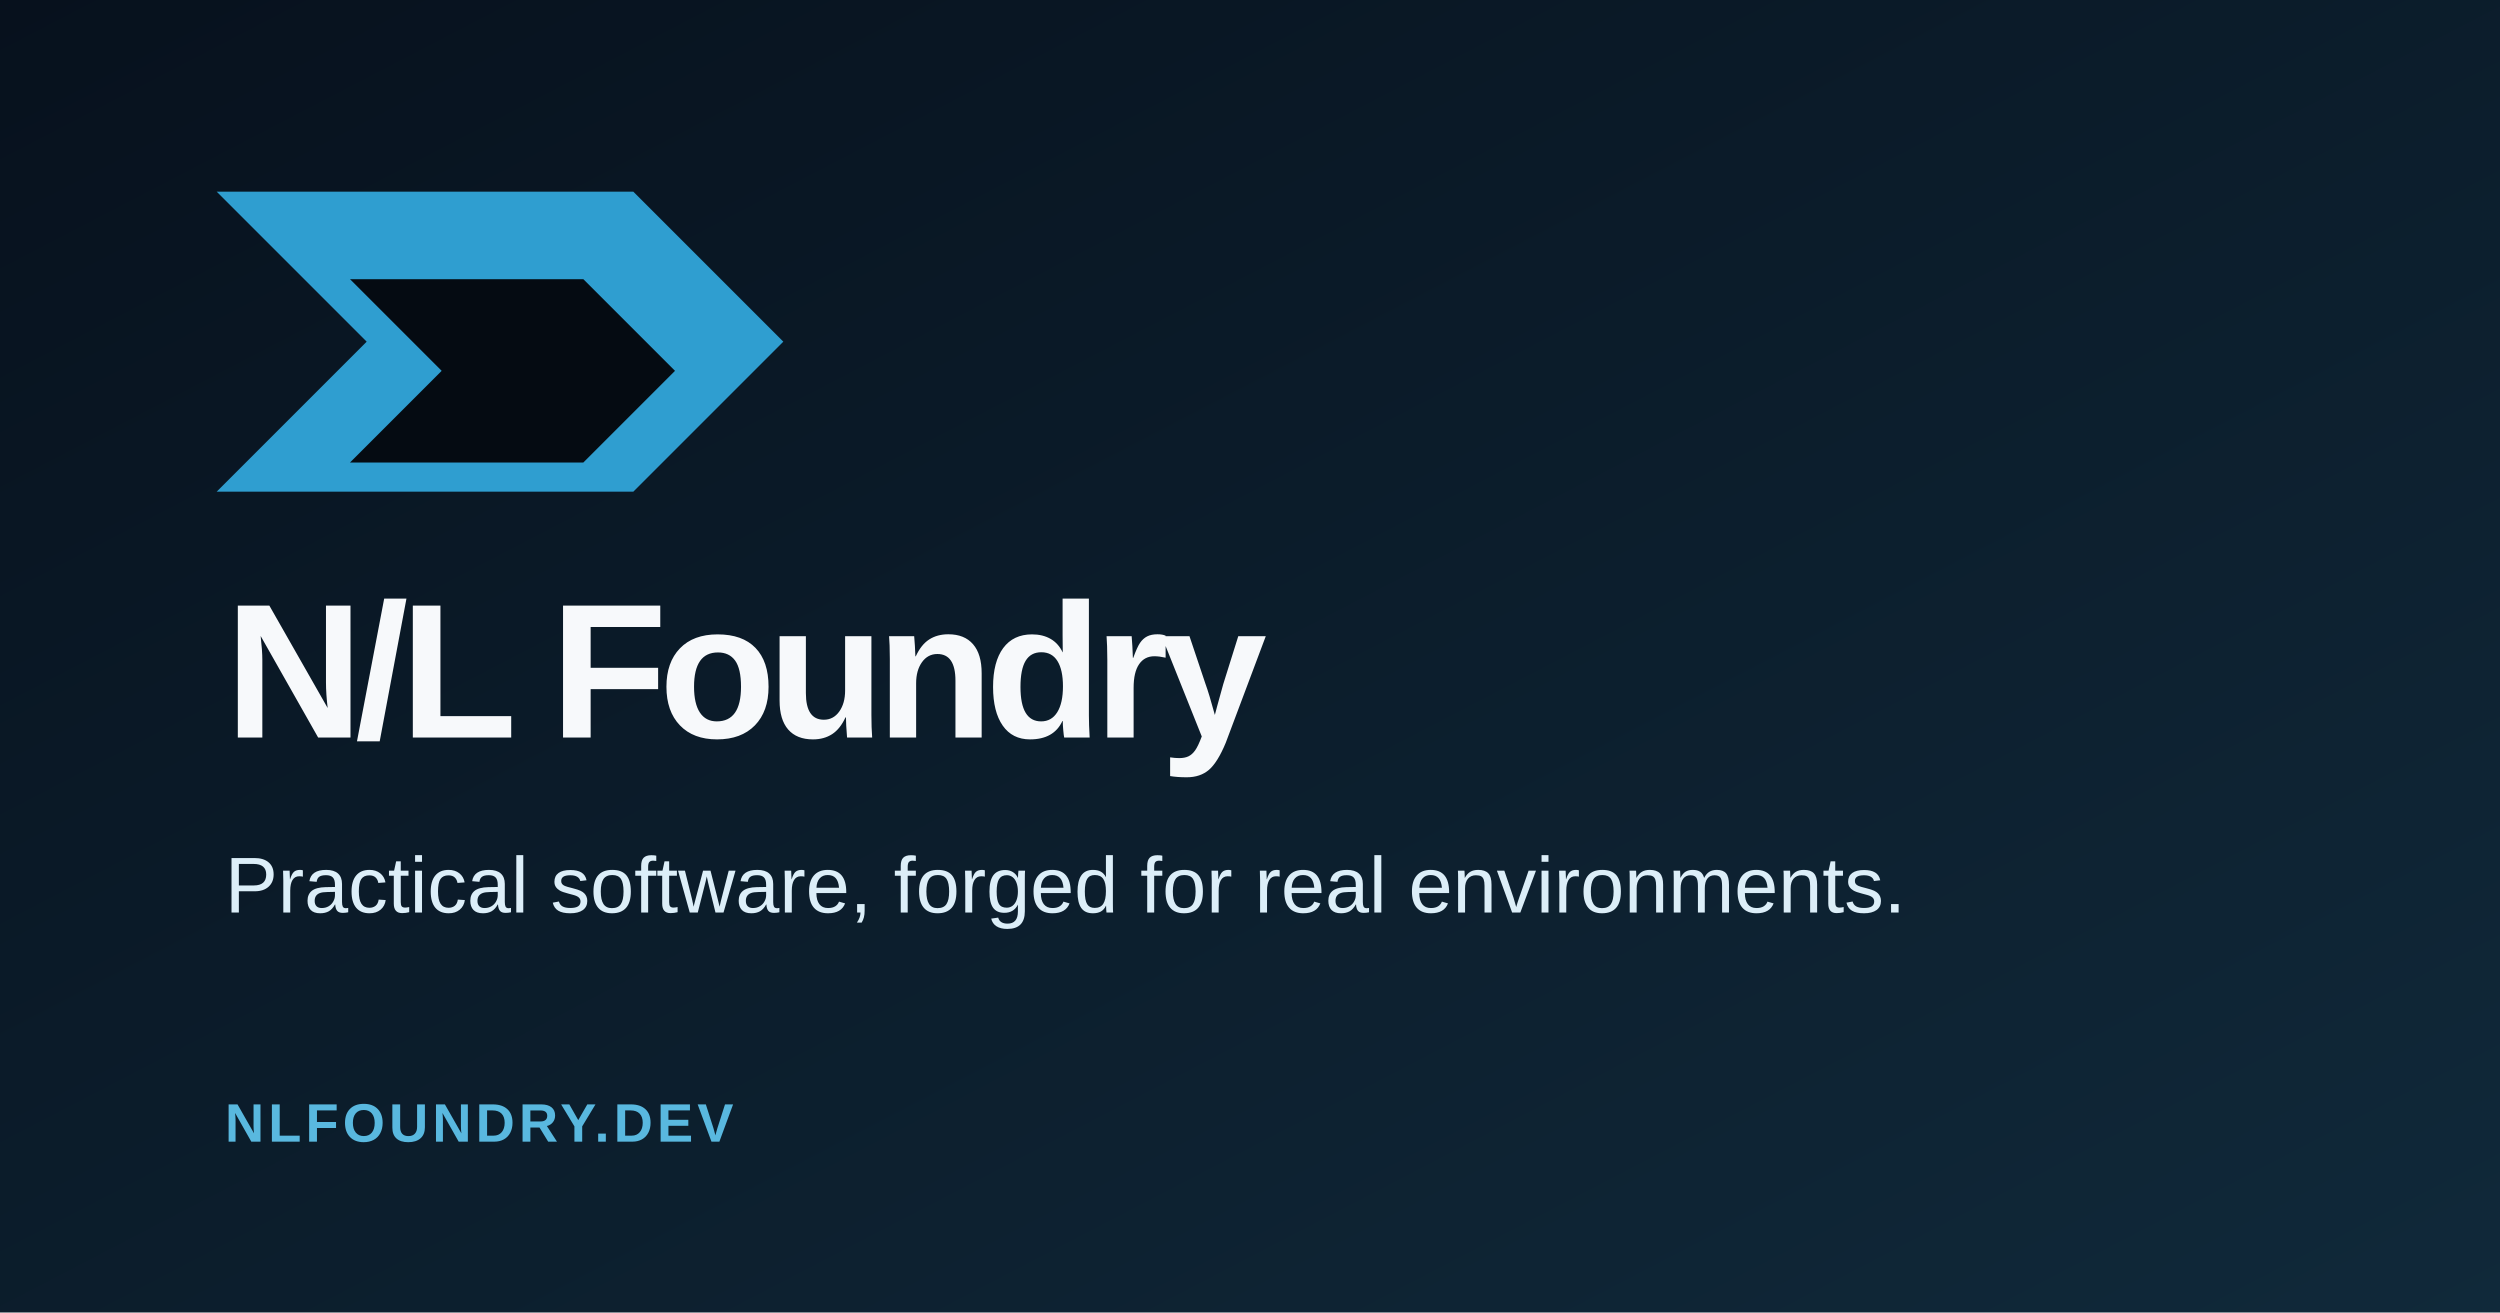
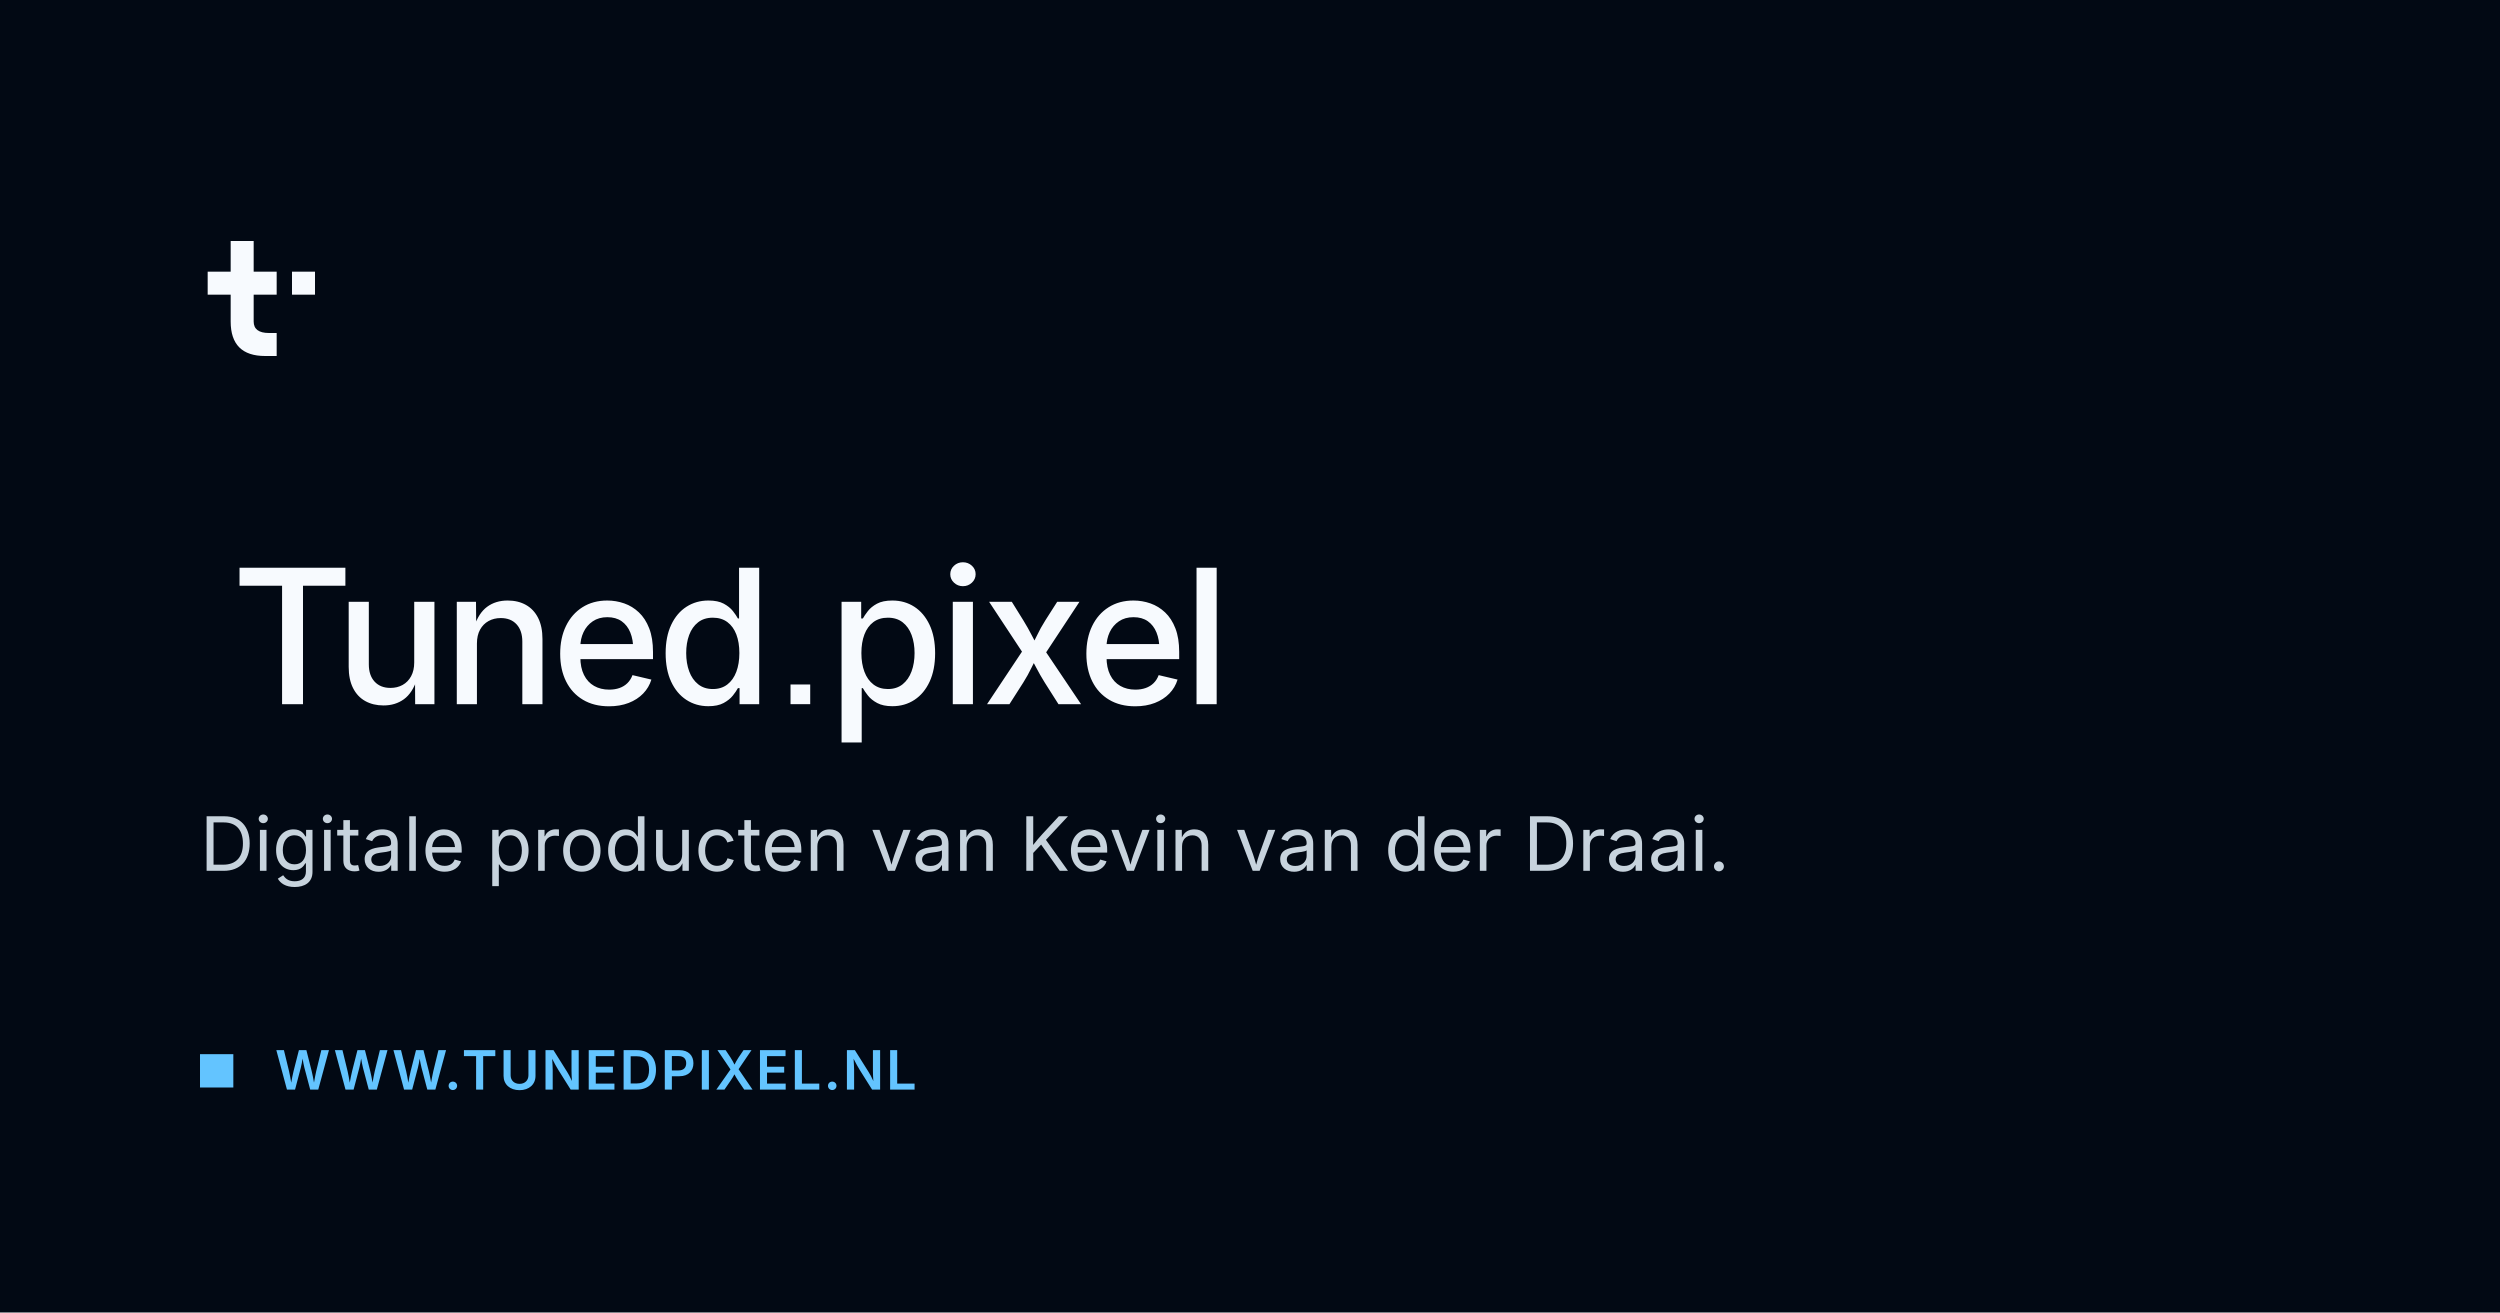
<svg xmlns="http://www.w3.org/2000/svg" width="1200" height="630" viewBox="0 0 1200 630" role="img" aria-labelledby="title desc">
-   <defs>
-     <linearGradient id="bg" x1="0" y1="0" x2="1" y2="1">
-       <stop offset="0" stop-color="#07111d" />
-       <stop offset="1" stop-color="#10293a" />
-     </linearGradient>
-   </defs>
-   <rect width="1200" height="630" fill="url(#bg)" />
-   <path d="M104 92h200l72 72-72 72H104l72-72z" fill="#2f9ed0" />
-   <path d="M168 134h112l44 44-44 44H168l44-44z" fill="#050b12" />
-   <text x="108" y="354" fill="#f7f9fb" font-family="Arial, Helvetica, sans-serif" font-size="92" font-weight="700" letter-spacing="-4">N/L Foundry</text>
-   <text x="108" y="438" fill="#dceef8" font-family="Arial, Helvetica, sans-serif" font-size="38">Practical software, forged for real environments.</text>
-   <text x="108" y="548" fill="#59b8df" font-family="Arial, Helvetica, sans-serif" font-size="26" font-weight="700" letter-spacing="2">NLFOUNDRY.DEV</text>
+   <rect width="1200" height="630" fill="#020914" />
+   <g fill="#F7FAFE" transform="translate(96 112) scale(1.84)">
+     <path d="M8 2H14V10H20V16H14V23Q14 26 18 26H20V32H17Q8 32 8 23V16H2V10H8Z" />
+     <path d="M24 10H30V16H24Z" />
+   </g>
+   <g transform="translate(96 248) scale(1.25)">
+     <path fill="#F7FAFE" d="M15.18 26.523V19.617H55.829V26.523H39.55V72.0H31.516V26.523Z M70.489 72.492Q66.485 72.492 63.463 70.81Q60.442 69.128 58.769 65.817Q57.096 62.506 57.096 57.669V32.695H64.829V56.705Q64.829 60.949 67.055 63.354Q69.281 65.759 73.135 65.759Q75.757 65.759 77.816 64.614Q79.874 63.469 81.067 61.27Q82.26 59.071 82.26 55.984V32.695H90.022V72.0H82.62L82.57 62.378H83.338Q81.598 67.707 78.304 70.1Q75.01 72.492 70.489 72.492Z M106.341 48.711V72.0H98.608V32.695H105.981L106.061 42.318H105.264Q106.975 37.046 110.24 34.624Q113.505 32.203 118.141 32.203Q122.152 32.203 125.156 33.885Q128.16 35.568 129.833 38.864Q131.506 42.161 131.506 47.026V72.0H123.773V47.99Q123.773 43.746 121.561 41.341Q119.35 38.936 115.496 38.936Q112.879 38.936 110.803 40.081Q108.727 41.226 107.534 43.408Q106.341 45.589 106.341 48.711Z M157.062 72.818Q151.259 72.818 147.052 70.309Q142.845 67.8 140.578 63.265Q138.311 58.73 138.311 52.626Q138.311 46.573 140.538 41.977Q142.765 37.381 146.841 34.792Q150.916 32.203 156.393 32.203Q159.762 32.203 162.905 33.304Q166.047 34.404 168.541 36.764Q171.036 39.123 172.493 42.879Q173.951 46.634 173.951 51.95V54.695H142.613V48.921H169.965L166.354 50.826Q166.354 47.225 165.232 44.466Q164.111 41.707 161.904 40.153Q159.697 38.6 156.418 38.6Q153.14 38.6 150.817 40.182Q148.495 41.764 147.273 44.35Q146.051 46.936 146.051 49.99V53.914Q146.051 57.957 147.439 60.758Q148.827 63.558 151.334 64.99Q153.84 66.421 157.141 66.421Q159.303 66.421 161.072 65.801Q162.841 65.18 164.117 63.934Q165.393 62.689 166.074 60.849L173.331 62.562Q172.404 65.616 170.167 67.926Q167.931 70.237 164.606 71.528Q161.282 72.818 157.062 72.818Z M195.224 72.78Q190.464 72.78 186.743 70.338Q183.023 67.896 180.913 63.345Q178.804 58.793 178.804 52.44Q178.804 46.053 180.947 41.52Q183.089 36.986 186.807 34.594Q190.524 32.203 195.227 32.203Q198.895 32.203 201.135 33.421Q203.376 34.639 204.639 36.255Q205.903 37.87 206.555 39.096H206.996V19.617H214.729V72.0H207.195V65.848H206.555Q205.89 67.103 204.595 68.725Q203.299 70.347 201.054 71.564Q198.808 72.78 195.224 72.78ZM196.939 66.19Q200.227 66.19 202.498 64.442Q204.769 62.694 205.943 59.582Q207.117 56.47 207.117 52.383Q207.117 48.283 205.958 45.24Q204.798 42.197 202.527 40.495Q200.256 38.793 196.939 38.793Q193.535 38.793 191.256 40.582Q188.977 42.37 187.838 45.442Q186.699 48.514 186.699 52.383Q186.699 56.275 187.852 59.404Q189.005 62.534 191.299 64.362Q193.593 66.19 196.939 66.19Z M246.361 86.695V32.695H253.896V39.096H254.536Q255.223 37.87 256.469 36.255Q257.715 34.639 259.955 33.421Q262.196 32.203 265.863 32.203Q270.602 32.203 274.301 34.594Q278.001 36.986 280.144 41.52Q282.287 46.053 282.287 52.44Q282.287 58.793 280.177 63.345Q278.068 67.896 274.365 70.338Q270.662 72.78 265.867 72.78Q262.317 72.78 260.054 71.564Q257.791 70.347 256.51 68.725Q255.229 67.103 254.536 65.848H254.094V86.695ZM264.152 66.19Q267.533 66.19 269.809 64.362Q272.085 62.534 273.238 59.404Q274.392 56.275 274.392 52.383Q274.392 48.514 273.253 45.442Q272.114 42.37 269.838 40.582Q267.562 38.793 264.152 38.793Q260.835 38.793 258.563 40.495Q256.292 42.197 255.133 45.24Q253.973 48.283 253.973 52.383Q253.973 56.47 255.147 59.582Q256.321 62.694 258.607 64.442Q260.892 66.19 264.152 66.19Z M289.069 72.0V32.695H296.802V72.0ZM292.958 26.698Q290.969 26.698 289.535 25.347Q288.102 23.996 288.102 22.105Q288.102 20.175 289.535 18.842Q290.969 17.509 292.958 17.509Q294.974 17.509 296.409 18.841Q297.843 20.173 297.843 22.104Q297.843 23.997 296.409 25.348Q294.974 26.698 292.958 26.698Z M302.229 72.0 317.632 48.838 317.603 54.803 303.019 32.695H311.737L316.18 39.85Q318.009 42.828 319.388 45.534Q320.767 48.239 322.212 50.763H318.674Q320.166 48.246 321.443 45.537Q322.719 42.828 324.596 39.85L329.158 32.695H337.71L322.992 55.027V49.212L338.317 72.0H329.647L324.35 63.65Q322.531 60.723 321.165 58.077Q319.799 55.431 318.364 52.994H321.931Q320.515 55.431 319.259 58.077Q318.003 60.723 316.168 63.65L310.832 72.0Z M359.117 72.818Q353.314 72.818 349.108 70.309Q344.901 67.8 342.634 63.265Q340.366 58.73 340.366 52.626Q340.366 46.573 342.594 41.977Q344.821 37.381 348.896 34.792Q352.972 32.203 358.449 32.203Q361.818 32.203 364.96 33.304Q368.103 34.404 370.597 36.764Q373.091 39.123 374.549 42.879Q376.006 46.634 376.006 51.95V54.695H344.668V48.921H372.02L368.409 50.826Q368.409 47.225 367.288 44.466Q366.167 41.707 363.96 40.153Q361.753 38.6 358.474 38.6Q355.195 38.6 352.873 40.182Q350.55 41.764 349.328 44.35Q348.106 46.936 348.106 49.99V53.914Q348.106 57.957 349.495 60.758Q350.883 63.558 353.389 64.99Q355.896 66.421 359.197 66.421Q361.359 66.421 363.128 65.801Q364.896 65.18 366.173 63.934Q367.449 62.689 368.13 60.849L375.386 62.562Q374.46 65.616 372.223 67.926Q369.986 70.237 366.662 71.528Q363.337 72.818 359.117 72.818Z M390.402 19.617V72.0H382.669V19.617Z" />
+     <rect x="226.761" y="64.44" width="7.56" height="7.56" fill="#F7FAFE" />
+   </g>
+   <text x="96" y="418" fill="#C7D3DD" font-family="Inter, Arial, Helvetica, sans-serif" font-size="36">Digitale producten van Kevin van der Draai.</text>
+   <rect x="96" y="506" width="16" height="16" fill="#63C4FF" />
+   <text x="132" y="523" fill="#63C4FF" font-family="Inter, Arial, Helvetica, sans-serif" font-size="26" font-weight="600" letter-spacing="1">WWW.TUNEDPIXEL.NL</text>
</svg>
